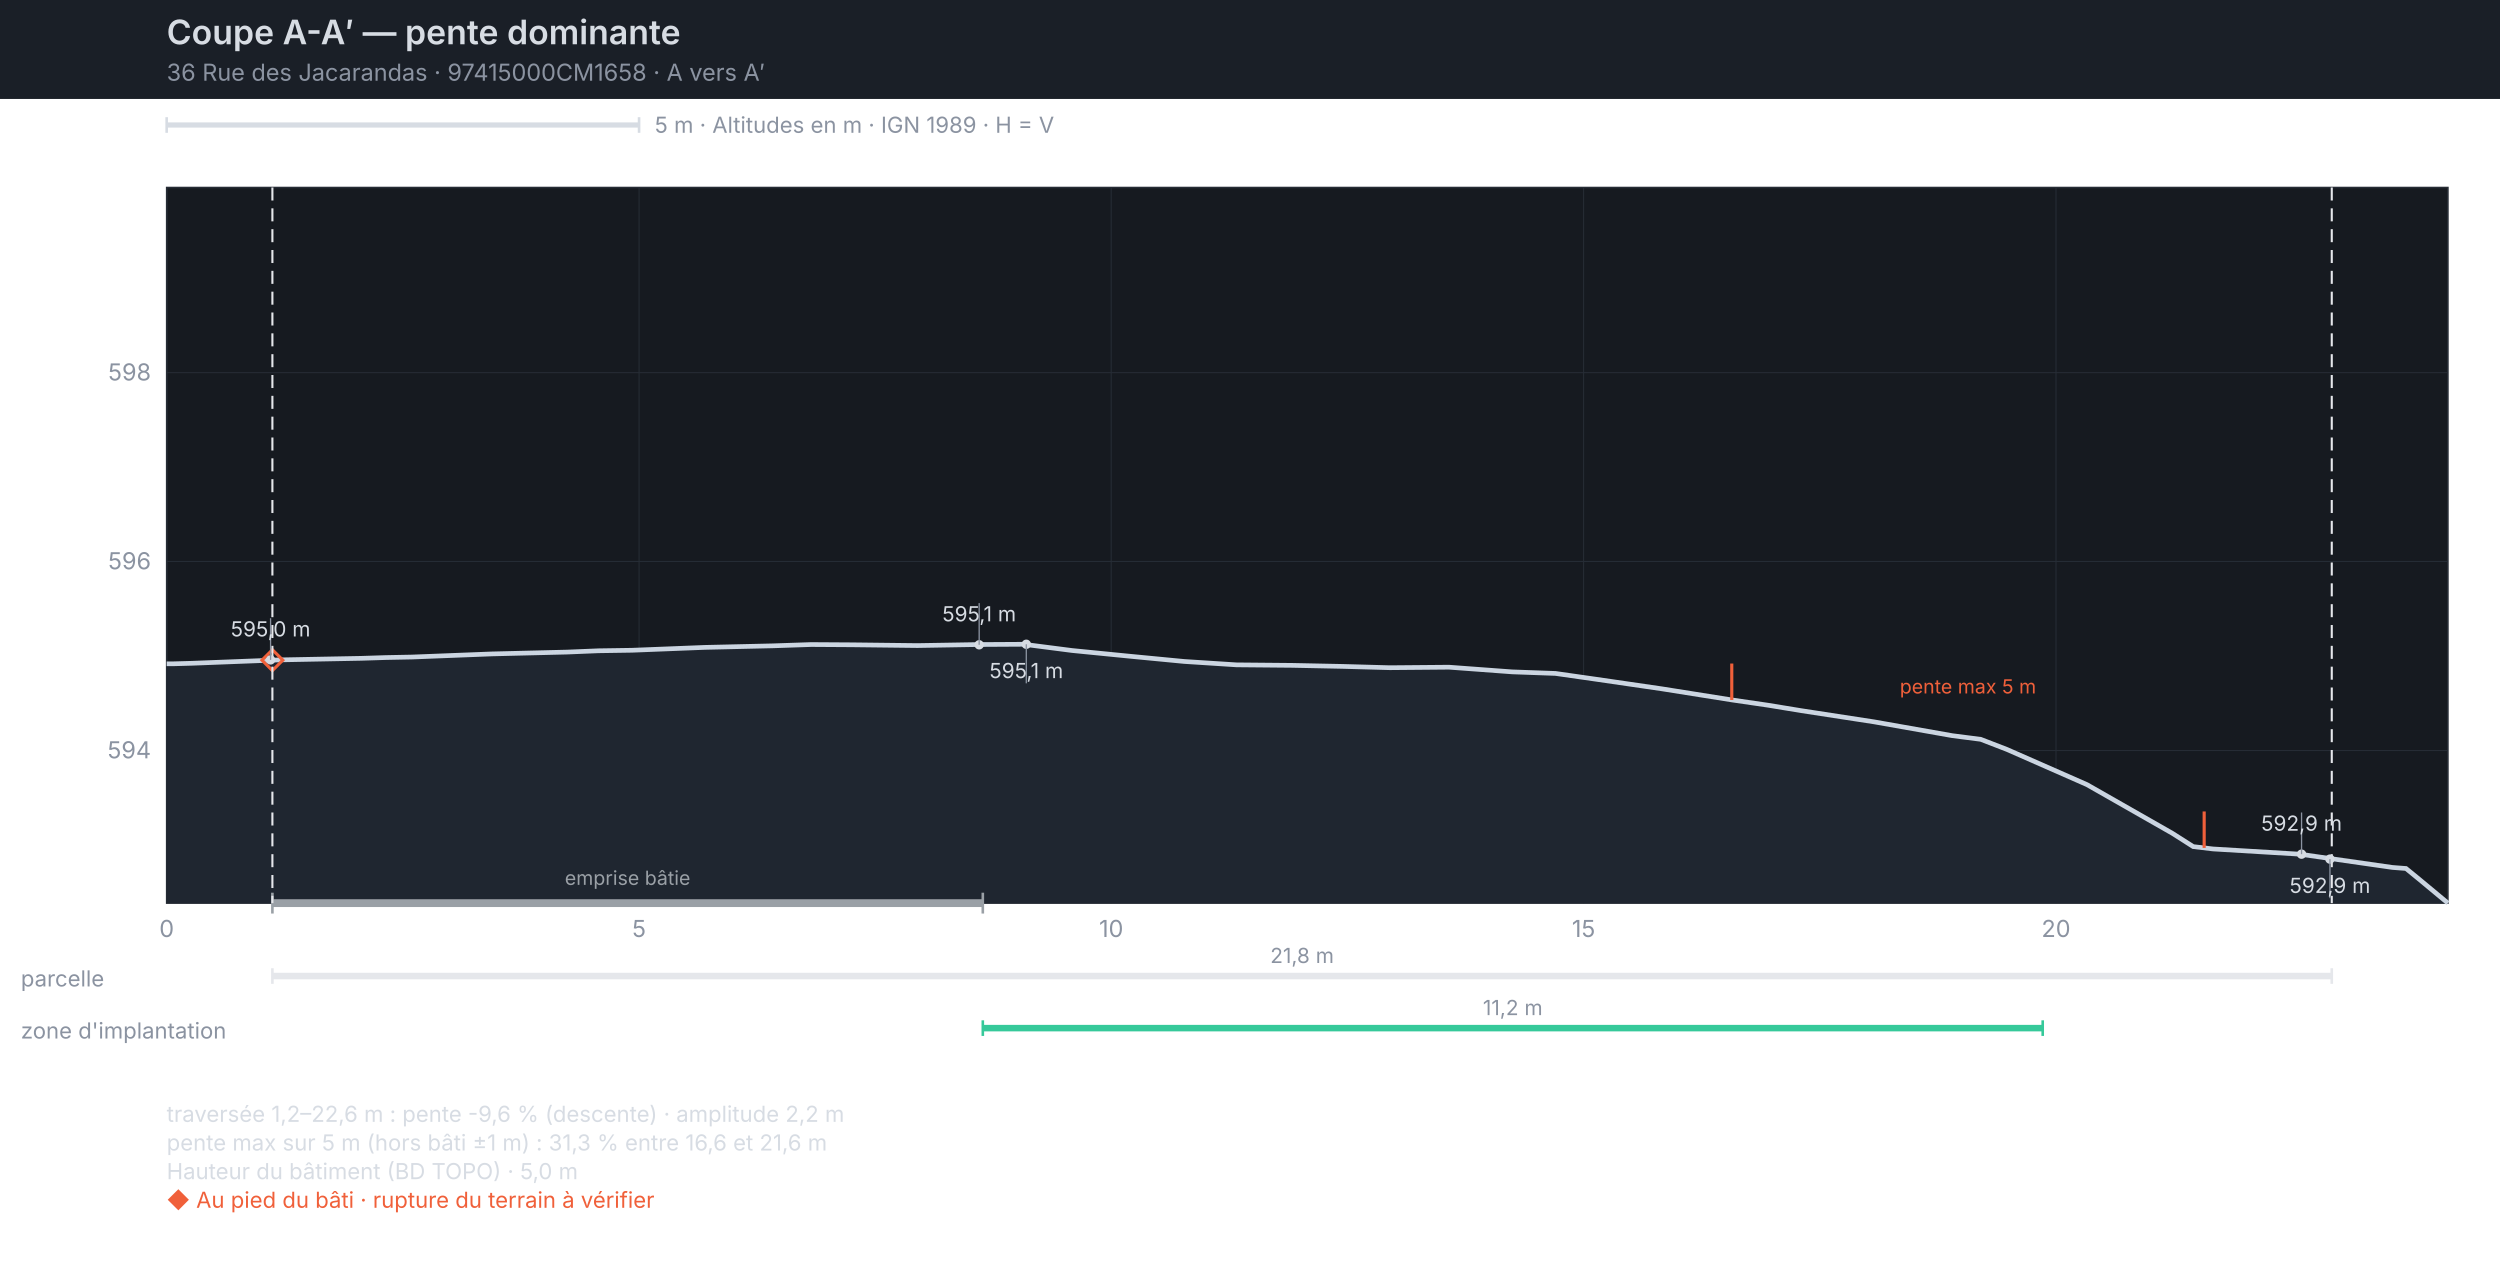
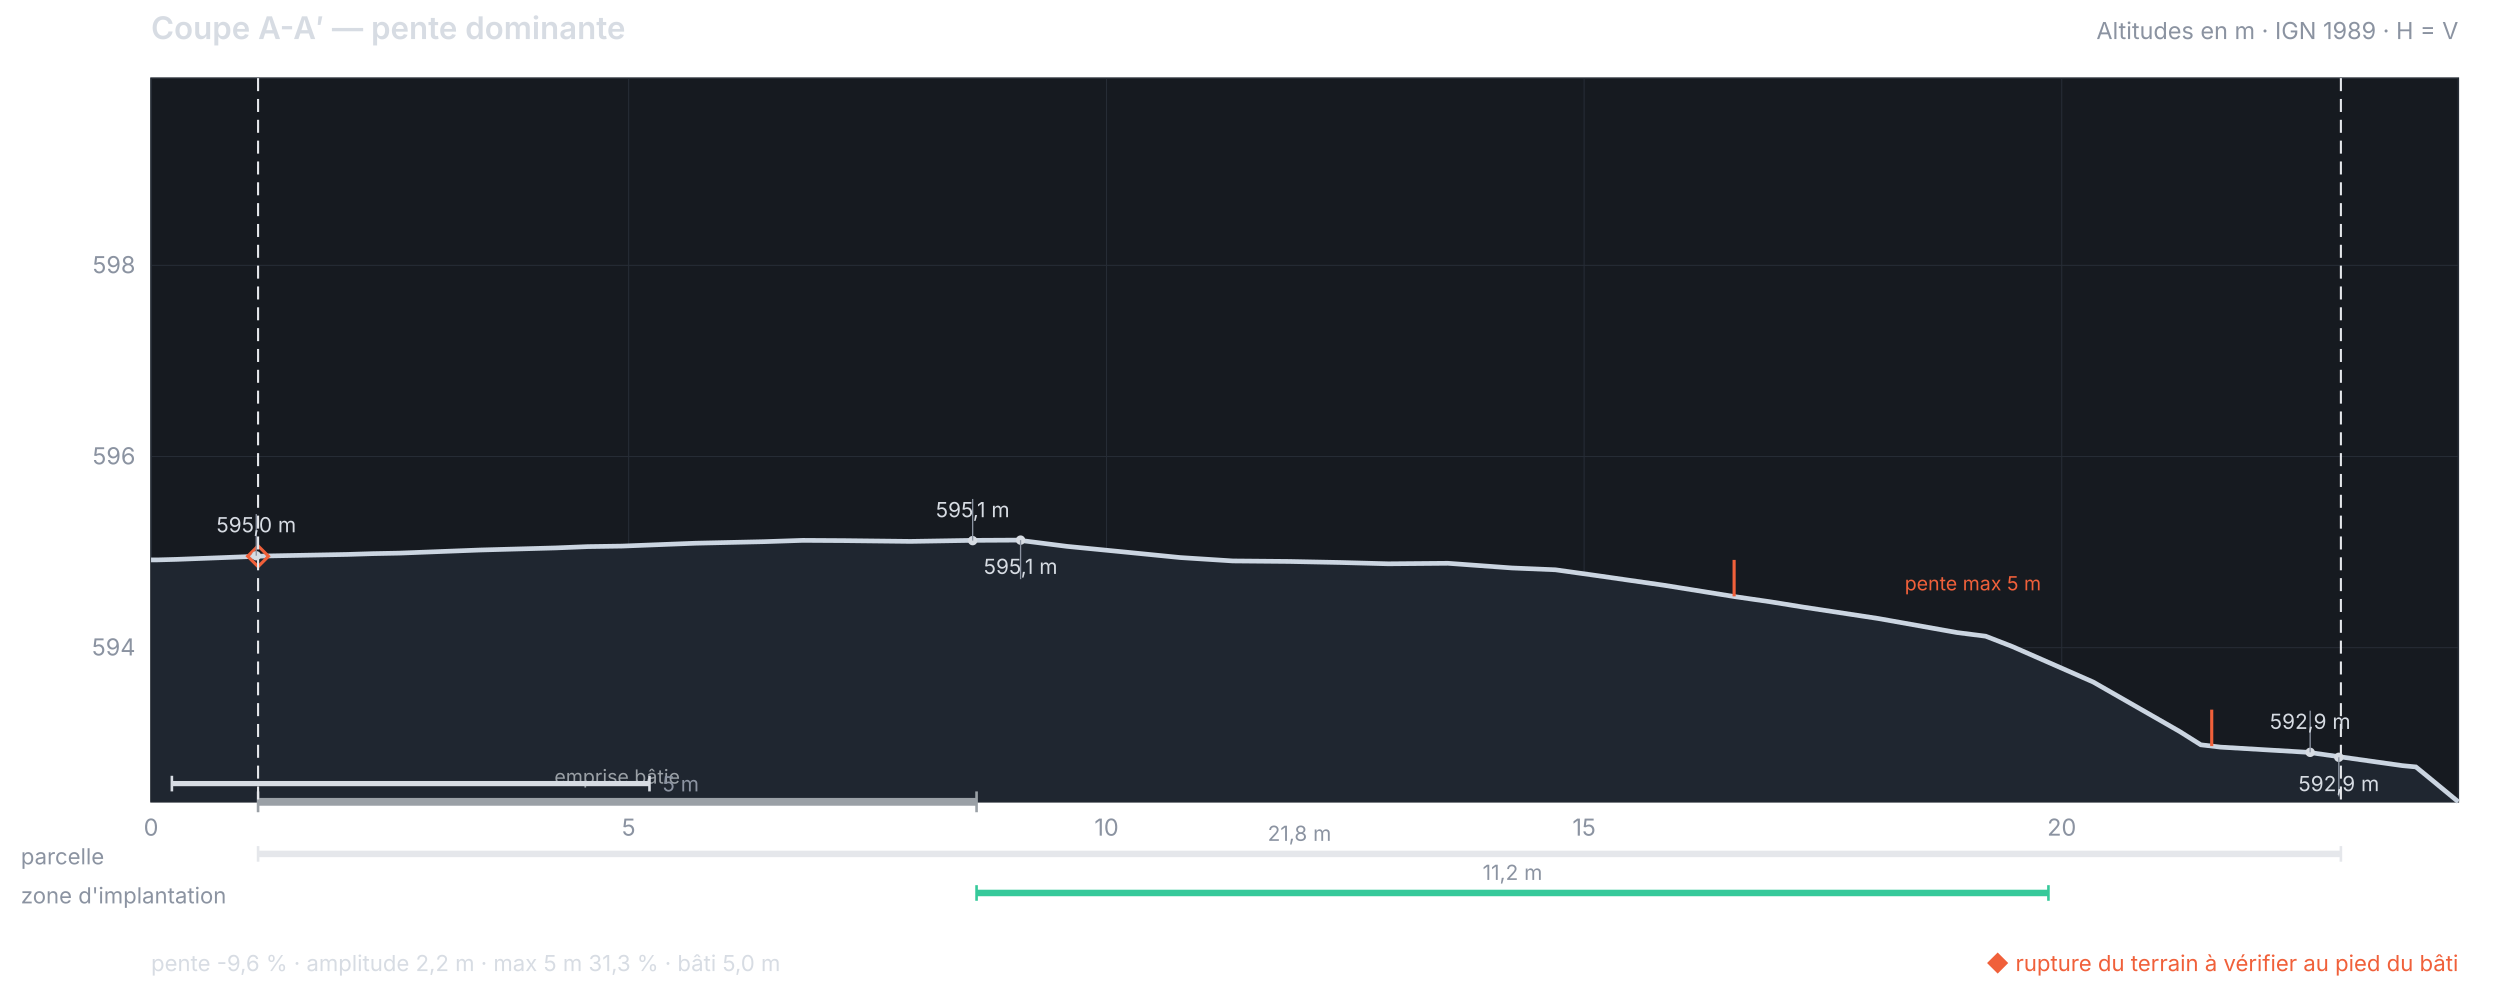
- <svg xmlns="http://www.w3.org/2000/svg" viewBox="0 0 960 488" width="960" height="488" role="img" aria-label="Coupe A-A′ — pente dominante" font-family="Inter, Helvetica, Arial, sans-serif" data-plot-x0="64.0" data-plot-x1="940.0" style="background:#0f1115">
-   <rect x="0" y="0" width="960" height="38" fill="#1a1f27" />
-   <text x="64" y="17" font-size="13" font-weight="600" fill="#d7dce3">Coupe A-A′ — pente dominante</text>
-   <text x="64" y="31" font-size="9" fill="#8b93a1">36 Rue des Jacarandas · 97415000CM1658 · A vers A′</text>
-   <rect x="64.0" y="72" width="876.0" height="274.8" fill="#161a20" stroke="#262c35" stroke-width="0.6" />
-   <line x1="64.0" y1="72" x2="64.0" y2="346.8" stroke="#262c35" stroke-width="0.4" />
-   <text x="64.0" y="359.8" text-anchor="middle" font-size="9" fill="#8b93a1">0</text>
-   <line x1="245.4" y1="72" x2="245.4" y2="346.8" stroke="#262c35" stroke-width="0.4" />
-   <text x="245.4" y="359.8" text-anchor="middle" font-size="9" fill="#8b93a1">5</text>
-   <line x1="426.7" y1="72" x2="426.7" y2="346.8" stroke="#262c35" stroke-width="0.4" />
-   <text x="426.7" y="359.8" text-anchor="middle" font-size="9" fill="#8b93a1">10</text>
-   <line x1="608.1" y1="72" x2="608.1" y2="346.8" stroke="#262c35" stroke-width="0.4" />
-   <text x="608.1" y="359.8" text-anchor="middle" font-size="9" fill="#8b93a1">15</text>
-   <line x1="789.5" y1="72" x2="789.5" y2="346.8" stroke="#262c35" stroke-width="0.4" />
-   <text x="789.5" y="359.8" text-anchor="middle" font-size="9" fill="#8b93a1">20</text>
-   <line x1="64.0" y1="288.2" x2="940.0" y2="288.2" stroke="#262c35" stroke-width="0.4" />
-   <text x="58.0" y="291.2" text-anchor="end" font-size="9" fill="#8b93a1">594</text>
-   <line x1="64.0" y1="215.6" x2="940.0" y2="215.6" stroke="#262c35" stroke-width="0.4" />
-   <text x="58.0" y="218.6" text-anchor="end" font-size="9" fill="#8b93a1">596</text>
-   <line x1="64.0" y1="143.1" x2="940.0" y2="143.1" stroke="#262c35" stroke-width="0.4" />
-   <text x="58.0" y="146.1" text-anchor="end" font-size="9" fill="#8b93a1">598</text>
-   <polygon points="64.0,254.9 66.5,254.9 73.7,254.7 107.3,253.4 138.7,252.8 148.1,252.5 158.2,252.3 189.0,251.1 217.7,250.4 229.8,249.9 242.7,249.7 270.6,248.6 296.7,248.0 311.5,247.5 327.2,247.6 352.3,247.9 375.7,247.5 393.1,247.4 411.7,249.8 433.9,252.0 454.7,254.0 474.8,255.3 496.2,255.5 515.6,255.9 533.7,256.4 556.4,256.2 580.7,258.0 597.3,258.6 612.7,260.8 638.1,264.5 665.2,268.8 678.9,270.8 691.7,272.9 719.7,277.2 749.7,282.5 760.6,283.9 770.7,287.8 801.4,301.3 834.2,320.0 842.2,325.1 849.8,326.0 883.1,328.0 918.7,333.1 923.9,333.5 928.8,337.5 940.0,346.8 940.0,346.8 64.0,346.8" fill="#1f2630" stroke="none" />
-   <polyline points="64.0,254.9 66.5,254.9 73.7,254.7 107.3,253.4 138.7,252.8 148.1,252.5 158.2,252.3 189.0,251.1 217.7,250.4 229.8,249.9 242.7,249.7 270.6,248.6 296.7,248.0 311.5,247.5 327.2,247.6 352.3,247.9 375.7,247.5 393.1,247.4 411.7,249.8 433.9,252.0 454.7,254.0 474.8,255.3 496.2,255.5 515.6,255.9 533.7,256.4 556.4,256.2 580.7,258.0 597.3,258.6 612.7,260.8 638.1,264.5 665.2,268.8 678.9,270.8 691.7,272.9 719.7,277.2 749.7,282.5 760.6,283.9 770.7,287.8 801.4,301.3 834.2,320.0 842.2,325.1 849.8,326.0 883.1,328.0 918.7,333.1 923.9,333.5 928.8,337.5 940.0,346.8" fill="none" stroke="#cbd5e1" stroke-width="1.8" />
-   <line x1="104.6" y1="346.8" x2="377.4" y2="346.8" stroke="#9aa0a6" stroke-width="3" />
-   <line x1="104.6" y1="342.8" x2="104.6" y2="350.8" stroke="#9aa0a6" stroke-width="1" />
-   <line x1="377.4" y1="342.8" x2="377.4" y2="350.8" stroke="#9aa0a6" stroke-width="1" />
-   <text x="241.0" y="339.8" text-anchor="middle" font-size="7.5" fill="#9aa0a6">emprise bâtie</text>
-   <path d="M104.6,249.5 l4,4 l-4,4 l-4,-4 z" fill="none" stroke="#f0603a" stroke-width="1.2" />
-   <line x1="104.6" y1="72" x2="104.6" y2="346.8" stroke="#e5e7eb" stroke-width="0.8" stroke-dasharray="5 3" />
-   <line x1="895.4" y1="72" x2="895.4" y2="346.8" stroke="#e5e7eb" stroke-width="0.8" stroke-dasharray="5 3" />
-   <line x1="665.0" y1="268.8" x2="665.0" y2="254.8" stroke="#f0603a" stroke-width="1.2" />
-   <line x1="846.4" y1="325.6" x2="846.4" y2="311.6" stroke="#f0603a" stroke-width="1.2" />
-   <text x="755.7" y="266.3" text-anchor="middle" font-size="7.5" fill="#f0603a">pente max 5 m</text>
-   <circle cx="103.9" cy="253.4" r="1.8" fill="#d7dce3" />
-   <line x1="103.9" y1="253.4" x2="103.9" y2="237.4" stroke="#8b93a1" stroke-width="0.5" />
-   <text x="103.9" y="244.4" text-anchor="middle" font-size="8" fill="#d7dce3">595,0 m</text>
-   <circle cx="376.0" cy="247.6" r="1.8" fill="#d7dce3" />
-   <line x1="376.0" y1="247.6" x2="376.0" y2="231.6" stroke="#8b93a1" stroke-width="0.5" />
-   <text x="376.0" y="238.6" text-anchor="middle" font-size="8" fill="#d7dce3">595,1 m</text>
-   <circle cx="394.1" cy="247.4" r="1.8" fill="#d7dce3" />
-   <line x1="394.1" y1="247.4" x2="394.1" y2="262.4" stroke="#8b93a1" stroke-width="0.5" />
-   <text x="394.1" y="260.4" text-anchor="middle" font-size="8" fill="#d7dce3">595,1 m</text>
-   <circle cx="883.8" cy="328.0" r="1.8" fill="#d7dce3" />
-   <line x1="883.8" y1="328.0" x2="883.8" y2="312.0" stroke="#8b93a1" stroke-width="0.5" />
-   <text x="883.8" y="319.0" text-anchor="middle" font-size="8" fill="#d7dce3">592,9 m</text>
-   <circle cx="894.7" cy="329.9" r="1.8" fill="#d7dce3" />
-   <line x1="894.7" y1="329.9" x2="894.7" y2="344.9" stroke="#8b93a1" stroke-width="0.5" />
-   <text x="894.7" y="342.9" text-anchor="middle" font-size="8" fill="#d7dce3">592,9 m</text>
-   <line x1="64.0" y1="48.0" x2="245.4" y2="48.0" stroke="#d7dce3" stroke-width="2" />
-   <line x1="64.0" y1="45.0" x2="64.0" y2="51.0" stroke="#d7dce3" stroke-width="1" />
-   <line x1="245.4" y1="45.0" x2="245.4" y2="51.0" stroke="#d7dce3" stroke-width="1" />
-   <text x="251.4" y="51.0" font-size="8.5" fill="#8b93a1">5 m · Altitudes en m · IGN 1989 · H = V</text>
-   <text x="8" y="378.8" font-size="8.5" fill="#8b93a1">parcelle</text>
-   <line x1="104.6" y1="374.8" x2="895.4" y2="374.8" stroke="#e5e7eb" stroke-width="2.5" />
-   <line x1="104.6" y1="371.8" x2="104.6" y2="377.8" stroke="#e5e7eb" stroke-width="1" />
-   <line x1="895.4" y1="371.8" x2="895.4" y2="377.8" stroke="#e5e7eb" stroke-width="1" />
-   <text x="500.0" y="369.8" text-anchor="middle" font-size="8" fill="#8b93a1">21,8 m</text>
-   <text x="8" y="398.8" font-size="8.5" fill="#8b93a1">zone d'implantation</text>
-   <line x1="377.4" y1="394.8" x2="784.4" y2="394.8" stroke="#36c99a" stroke-width="2.5" />
-   <line x1="377.4" y1="391.8" x2="377.4" y2="397.8" stroke="#36c99a" stroke-width="1" />
-   <line x1="784.4" y1="391.8" x2="784.4" y2="397.8" stroke="#36c99a" stroke-width="1" />
-   <text x="580.9" y="389.8" text-anchor="middle" font-size="8" fill="#8b93a1">11,2 m</text>
-   <text x="64" y="430.8" font-size="8.5" fill="#d7dce3">traversée 1,2–22,6 m : pente -9,6 % (descente) · amplitude 2,2 m</text>
-   <text x="64" y="441.8" font-size="8.5" fill="#d7dce3">pente max sur 5 m (hors bâti ±1 m) : 31,3 % entre 16,6 et 21,6 m</text>
-   <text x="64" y="452.8" font-size="8.5" fill="#d7dce3">Hauteur du bâtiment (BD TOPO) · 5,0 m</text>
-   <text x="64" y="463.8" font-size="8.5" fill="#f0603a">◆ Au pied du bâti · rupture du terrain à vérifier</text>
+ <svg xmlns="http://www.w3.org/2000/svg" viewBox="0 0 960 377" width="960" height="377" role="img" aria-label="Coupe A-A′ — pente dominante" font-family="Inter, Helvetica, Arial, sans-serif" data-plot-x0="58.0" data-plot-x1="944.0" style="background:#0f1115">
+   <text x="58" y="15" font-size="12" font-weight="600" fill="#d7dce3">Coupe A-A′ — pente dominante</text>
+   <text x="944" y="15" text-anchor="end" font-size="9" fill="#8b93a1">Altitudes en m · IGN 1989 · H = V</text>
+   <rect x="58.0" y="30" width="886.0" height="277.9" fill="#161a20" stroke="#262c35" stroke-width="0.6" />
+   <line x1="58.0" y1="30" x2="58.0" y2="307.9" stroke="#262c35" stroke-width="0.4" />
+   <text x="58.0" y="320.9" text-anchor="middle" font-size="9" fill="#8b93a1">0</text>
+   <line x1="241.4" y1="30" x2="241.4" y2="307.9" stroke="#262c35" stroke-width="0.4" />
+   <text x="241.4" y="320.9" text-anchor="middle" font-size="9" fill="#8b93a1">5</text>
+   <line x1="424.9" y1="30" x2="424.9" y2="307.9" stroke="#262c35" stroke-width="0.4" />
+   <text x="424.9" y="320.9" text-anchor="middle" font-size="9" fill="#8b93a1">10</text>
+   <line x1="608.3" y1="30" x2="608.3" y2="307.9" stroke="#262c35" stroke-width="0.4" />
+   <text x="608.3" y="320.9" text-anchor="middle" font-size="9" fill="#8b93a1">15</text>
+   <line x1="791.7" y1="30" x2="791.7" y2="307.9" stroke="#262c35" stroke-width="0.4" />
+   <text x="791.7" y="320.9" text-anchor="middle" font-size="9" fill="#8b93a1">20</text>
+   <line x1="58.0" y1="248.7" x2="944.0" y2="248.7" stroke="#262c35" stroke-width="0.4" />
+   <text x="52.0" y="251.7" text-anchor="end" font-size="9" fill="#8b93a1">594</text>
+   <line x1="58.0" y1="175.3" x2="944.0" y2="175.3" stroke="#262c35" stroke-width="0.4" />
+   <text x="52.0" y="178.3" text-anchor="end" font-size="9" fill="#8b93a1">596</text>
+   <line x1="58.0" y1="101.9" x2="944.0" y2="101.9" stroke="#262c35" stroke-width="0.4" />
+   <text x="52.0" y="104.9" text-anchor="end" font-size="9" fill="#8b93a1">598</text>
+   <polygon points="58.0,215.0 60.5,215.0 67.8,214.8 101.8,213.5 133.5,212.9 143.1,212.6 153.3,212.4 184.4,211.2 213.4,210.4 225.7,209.9 238.8,209.7 267.0,208.6 293.3,208.0 308.3,207.5 324.2,207.6 349.6,207.9 373.3,207.5 390.9,207.4 409.7,209.8 432.1,212.0 453.2,214.1 473.4,215.4 495.1,215.6 514.8,216.0 533.1,216.5 556.0,216.3 580.6,218.1 597.3,218.8 613.0,221.0 638.7,224.7 666.1,229.1 679.9,231.1 692.9,233.2 721.2,237.5 751.5,242.9 762.5,244.3 772.8,248.3 803.8,261.9 837.0,280.9 845.1,286.0 852.7,286.9 886.4,288.9 922.5,294.0 927.7,294.5 932.6,298.5 944.0,307.9 944.0,307.9 58.0,307.9" fill="#1f2630" stroke="none" />
+   <polyline points="58.0,215.0 60.5,215.0 67.8,214.8 101.8,213.5 133.5,212.9 143.1,212.6 153.3,212.4 184.4,211.2 213.4,210.4 225.7,209.9 238.8,209.7 267.0,208.6 293.3,208.0 308.3,207.5 324.2,207.6 349.6,207.9 373.3,207.5 390.9,207.4 409.7,209.8 432.1,212.0 453.2,214.1 473.4,215.4 495.1,215.6 514.8,216.0 533.1,216.5 556.0,216.3 580.6,218.1 597.3,218.8 613.0,221.0 638.7,224.7 666.1,229.1 679.9,231.1 692.9,233.2 721.2,237.5 751.5,242.9 762.5,244.3 772.8,248.3 803.8,261.9 837.0,280.9 845.1,286.0 852.7,286.9 886.4,288.9 922.5,294.0 927.7,294.5 932.6,298.5 944.0,307.9" fill="none" stroke="#cbd5e1" stroke-width="1.8" />
+   <line x1="99.1" y1="307.9" x2="375.0" y2="307.9" stroke="#9aa0a6" stroke-width="3" />
+   <line x1="99.1" y1="303.9" x2="99.1" y2="311.9" stroke="#9aa0a6" stroke-width="1" />
+   <line x1="375.0" y1="303.9" x2="375.0" y2="311.9" stroke="#9aa0a6" stroke-width="1" />
+   <text x="237.0" y="300.9" text-anchor="middle" font-size="7.5" fill="#9aa0a6">emprise bâtie</text>
+   <path d="M99.1,209.6 l4,4 l-4,4 l-4,-4 z" fill="none" stroke="#f0603a" stroke-width="1.2" />
+   <line x1="99.1" y1="30" x2="99.1" y2="307.9" stroke="#e5e7eb" stroke-width="0.8" stroke-dasharray="5 3" />
+   <line x1="898.9" y1="30" x2="898.9" y2="307.9" stroke="#e5e7eb" stroke-width="0.8" stroke-dasharray="5 3" />
+   <line x1="665.9" y1="229.0" x2="665.9" y2="215.0" stroke="#f0603a" stroke-width="1.2" />
+   <line x1="849.3" y1="286.5" x2="849.3" y2="272.5" stroke="#f0603a" stroke-width="1.2" />
+   <text x="757.6" y="226.7" text-anchor="middle" font-size="7.5" fill="#f0603a">pente max 5 m</text>
+   <circle cx="98.4" cy="213.4" r="1.8" fill="#d7dce3" />
+   <line x1="98.4" y1="213.4" x2="98.4" y2="197.4" stroke="#8b93a1" stroke-width="0.5" />
+   <text x="98.4" y="204.4" text-anchor="middle" font-size="8" fill="#d7dce3">595,0 m</text>
+   <circle cx="373.5" cy="207.6" r="1.8" fill="#d7dce3" />
+   <line x1="373.5" y1="207.6" x2="373.5" y2="191.6" stroke="#8b93a1" stroke-width="0.5" />
+   <text x="373.5" y="198.6" text-anchor="middle" font-size="8" fill="#d7dce3">595,1 m</text>
+   <circle cx="391.9" cy="207.4" r="1.8" fill="#d7dce3" />
+   <line x1="391.9" y1="207.4" x2="391.9" y2="222.4" stroke="#8b93a1" stroke-width="0.5" />
+   <text x="391.9" y="220.4" text-anchor="middle" font-size="8" fill="#d7dce3">595,1 m</text>
+   <circle cx="887.1" cy="288.9" r="1.8" fill="#d7dce3" />
+   <line x1="887.1" y1="288.9" x2="887.1" y2="272.9" stroke="#8b93a1" stroke-width="0.5" />
+   <text x="887.1" y="279.9" text-anchor="middle" font-size="8" fill="#d7dce3">592,9 m</text>
+   <circle cx="898.1" cy="290.8" r="1.8" fill="#d7dce3" />
+   <line x1="898.1" y1="290.8" x2="898.1" y2="305.8" stroke="#8b93a1" stroke-width="0.5" />
+   <text x="898.1" y="303.8" text-anchor="middle" font-size="8" fill="#d7dce3">592,9 m</text>
+   <line x1="66.0" y1="300.9" x2="249.4" y2="300.9" stroke="#d7dce3" stroke-width="2" />
+   <line x1="66.0" y1="297.9" x2="66.0" y2="303.9" stroke="#d7dce3" stroke-width="1" />
+   <line x1="249.4" y1="297.9" x2="249.4" y2="303.9" stroke="#d7dce3" stroke-width="1" />
+   <text x="254.4" y="303.9" font-size="8" fill="#8b93a1">5 m</text>
+   <text x="8" y="331.9" font-size="8.5" fill="#8b93a1">parcelle</text>
+   <line x1="99.1" y1="327.9" x2="898.9" y2="327.9" stroke="#e5e7eb" stroke-width="2.5" />
+   <line x1="99.1" y1="324.9" x2="99.1" y2="330.9" stroke="#e5e7eb" stroke-width="1" />
+   <line x1="898.9" y1="324.9" x2="898.9" y2="330.9" stroke="#e5e7eb" stroke-width="1" />
+   <text x="499.0" y="322.9" text-anchor="middle" font-size="8" fill="#8b93a1">21,8 m</text>
+   <text x="8" y="346.9" font-size="8.5" fill="#8b93a1">zone d'implantation</text>
+   <line x1="375.0" y1="342.9" x2="786.6" y2="342.9" stroke="#36c99a" stroke-width="2.5" />
+   <line x1="375.0" y1="339.9" x2="375.0" y2="345.9" stroke="#36c99a" stroke-width="1" />
+   <line x1="786.6" y1="339.9" x2="786.6" y2="345.9" stroke="#36c99a" stroke-width="1" />
+   <text x="580.8" y="337.9" text-anchor="middle" font-size="8" fill="#8b93a1">11,2 m</text>
+   <text x="58" y="372.9" font-size="8.5" fill="#d7dce3">pente -9,6 % · amplitude 2,2 m · max 5 m 31,3 % · bâti 5,0 m</text>
+   <text x="944.0" y="372.9" text-anchor="end" font-size="8.5" fill="#f0603a">◆ rupture du terrain à vérifier au pied du bâti</text>
</svg>
